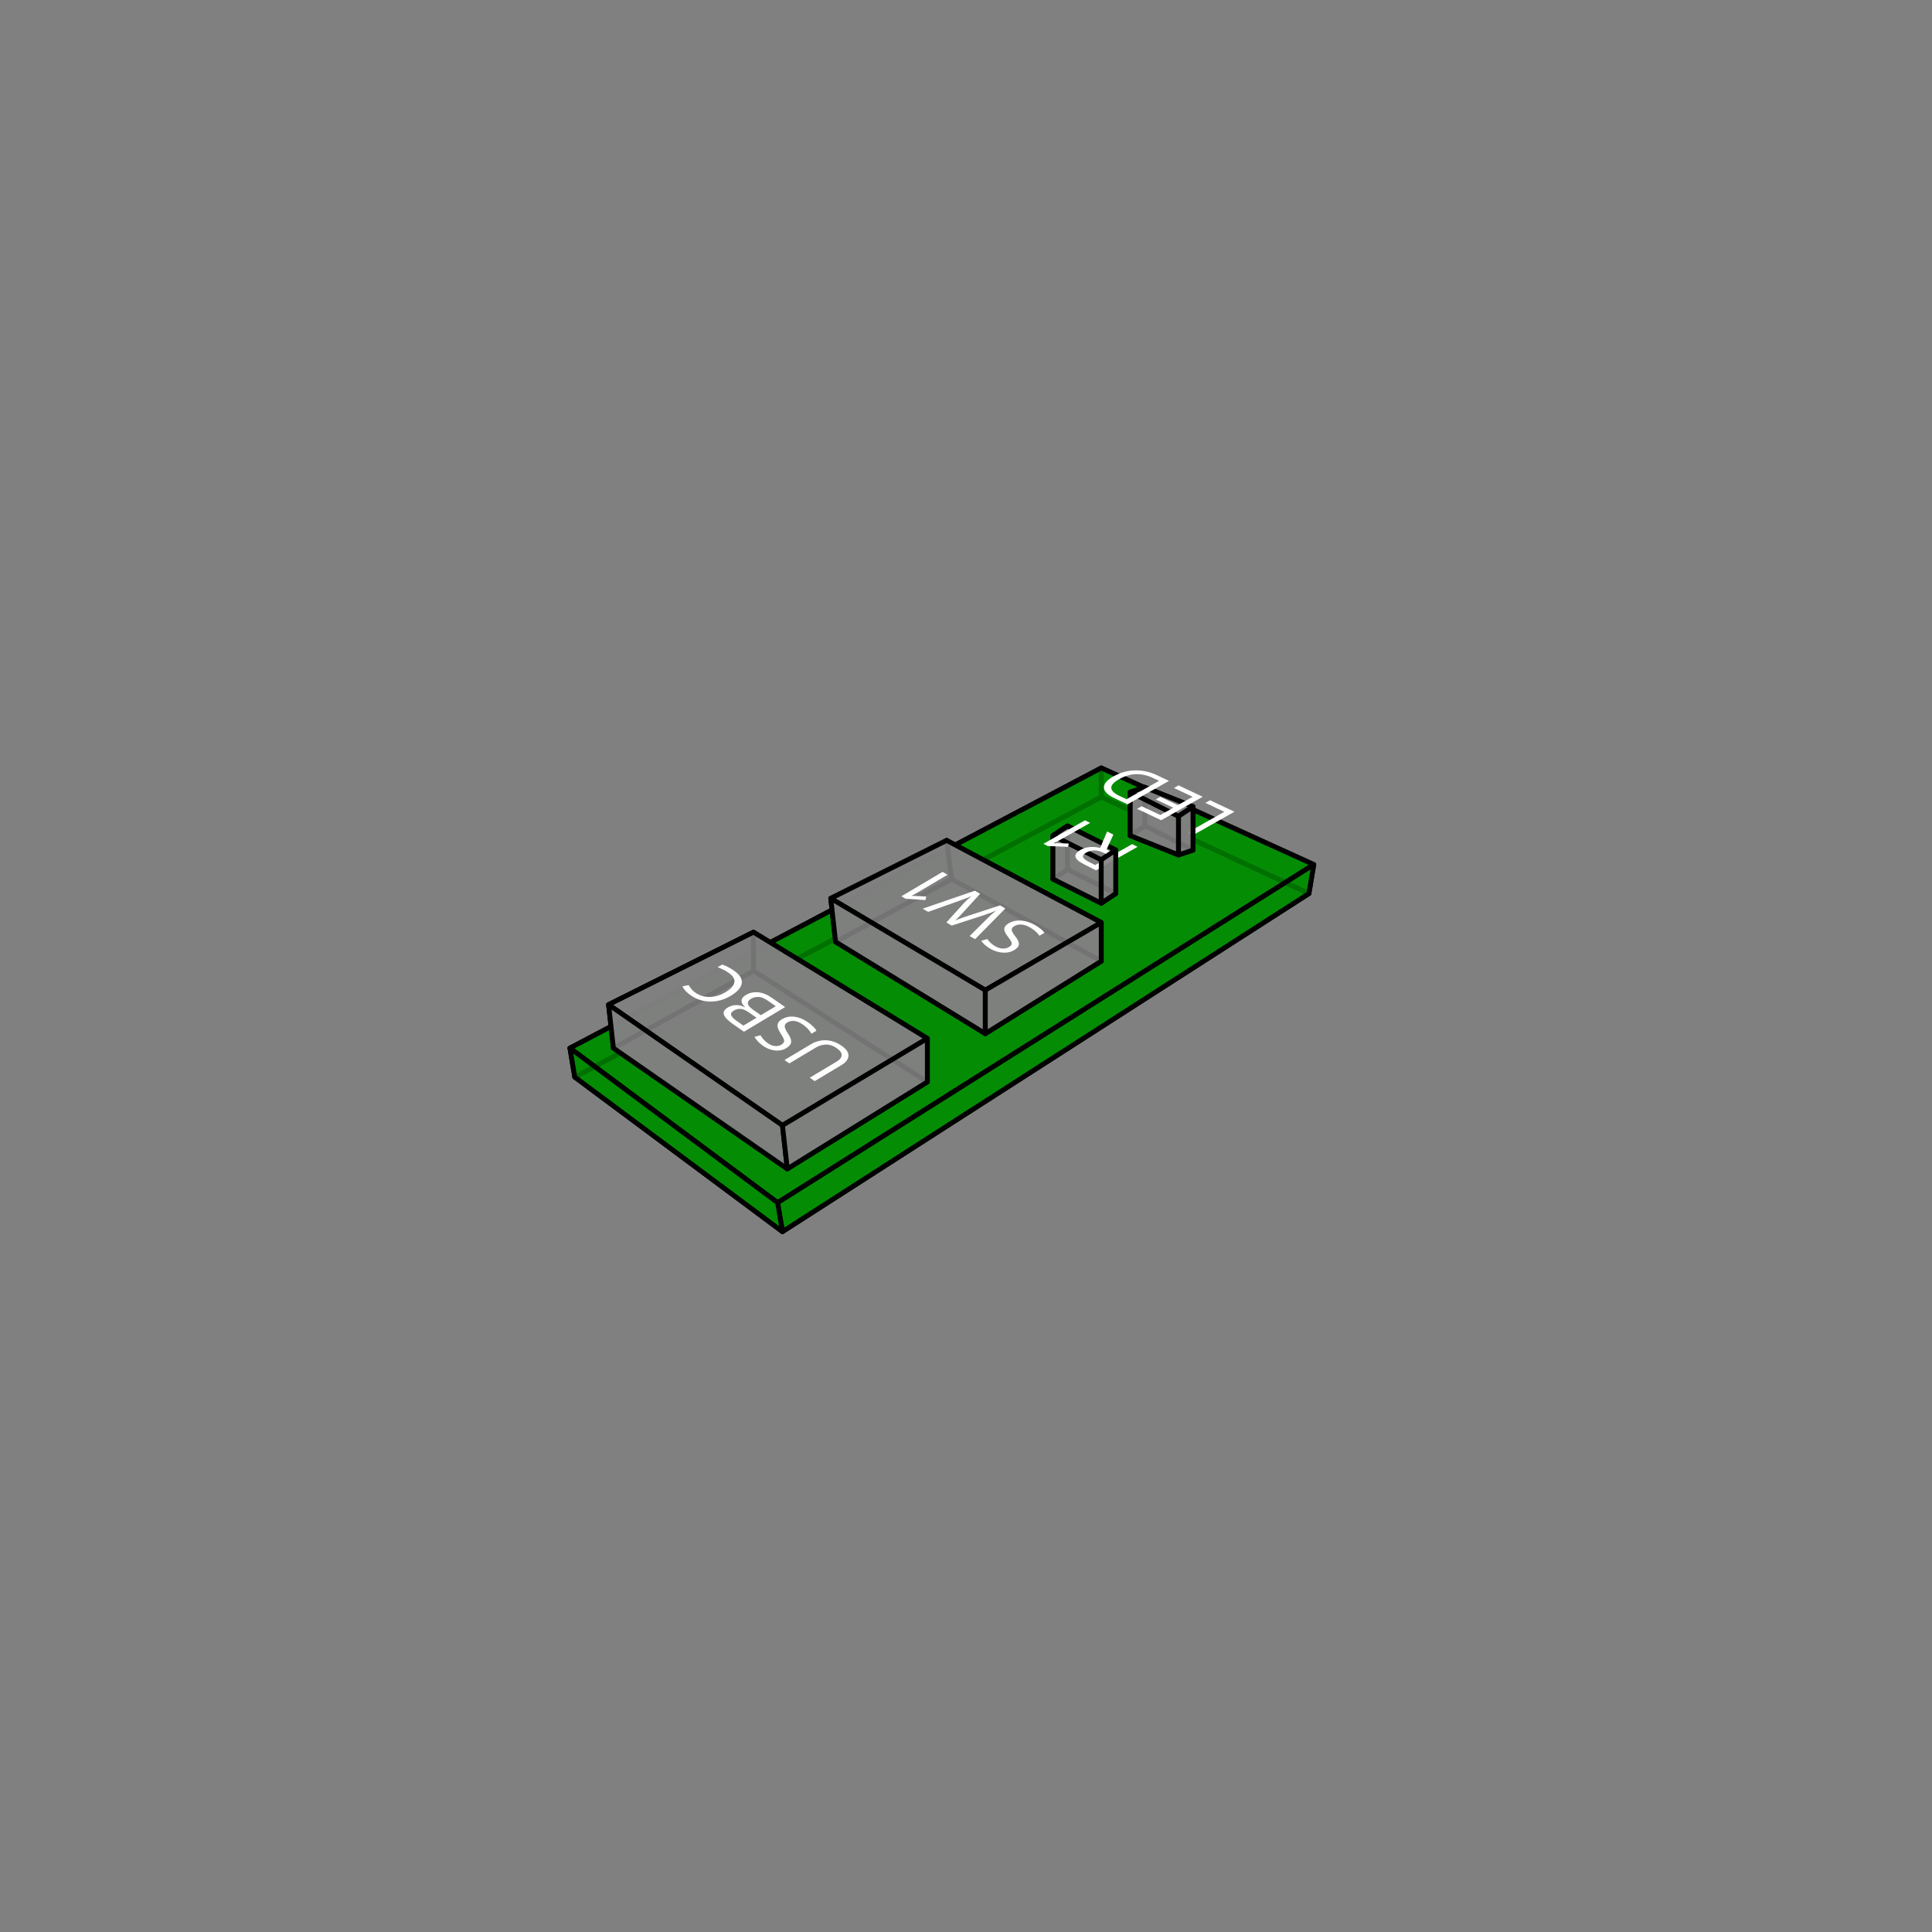
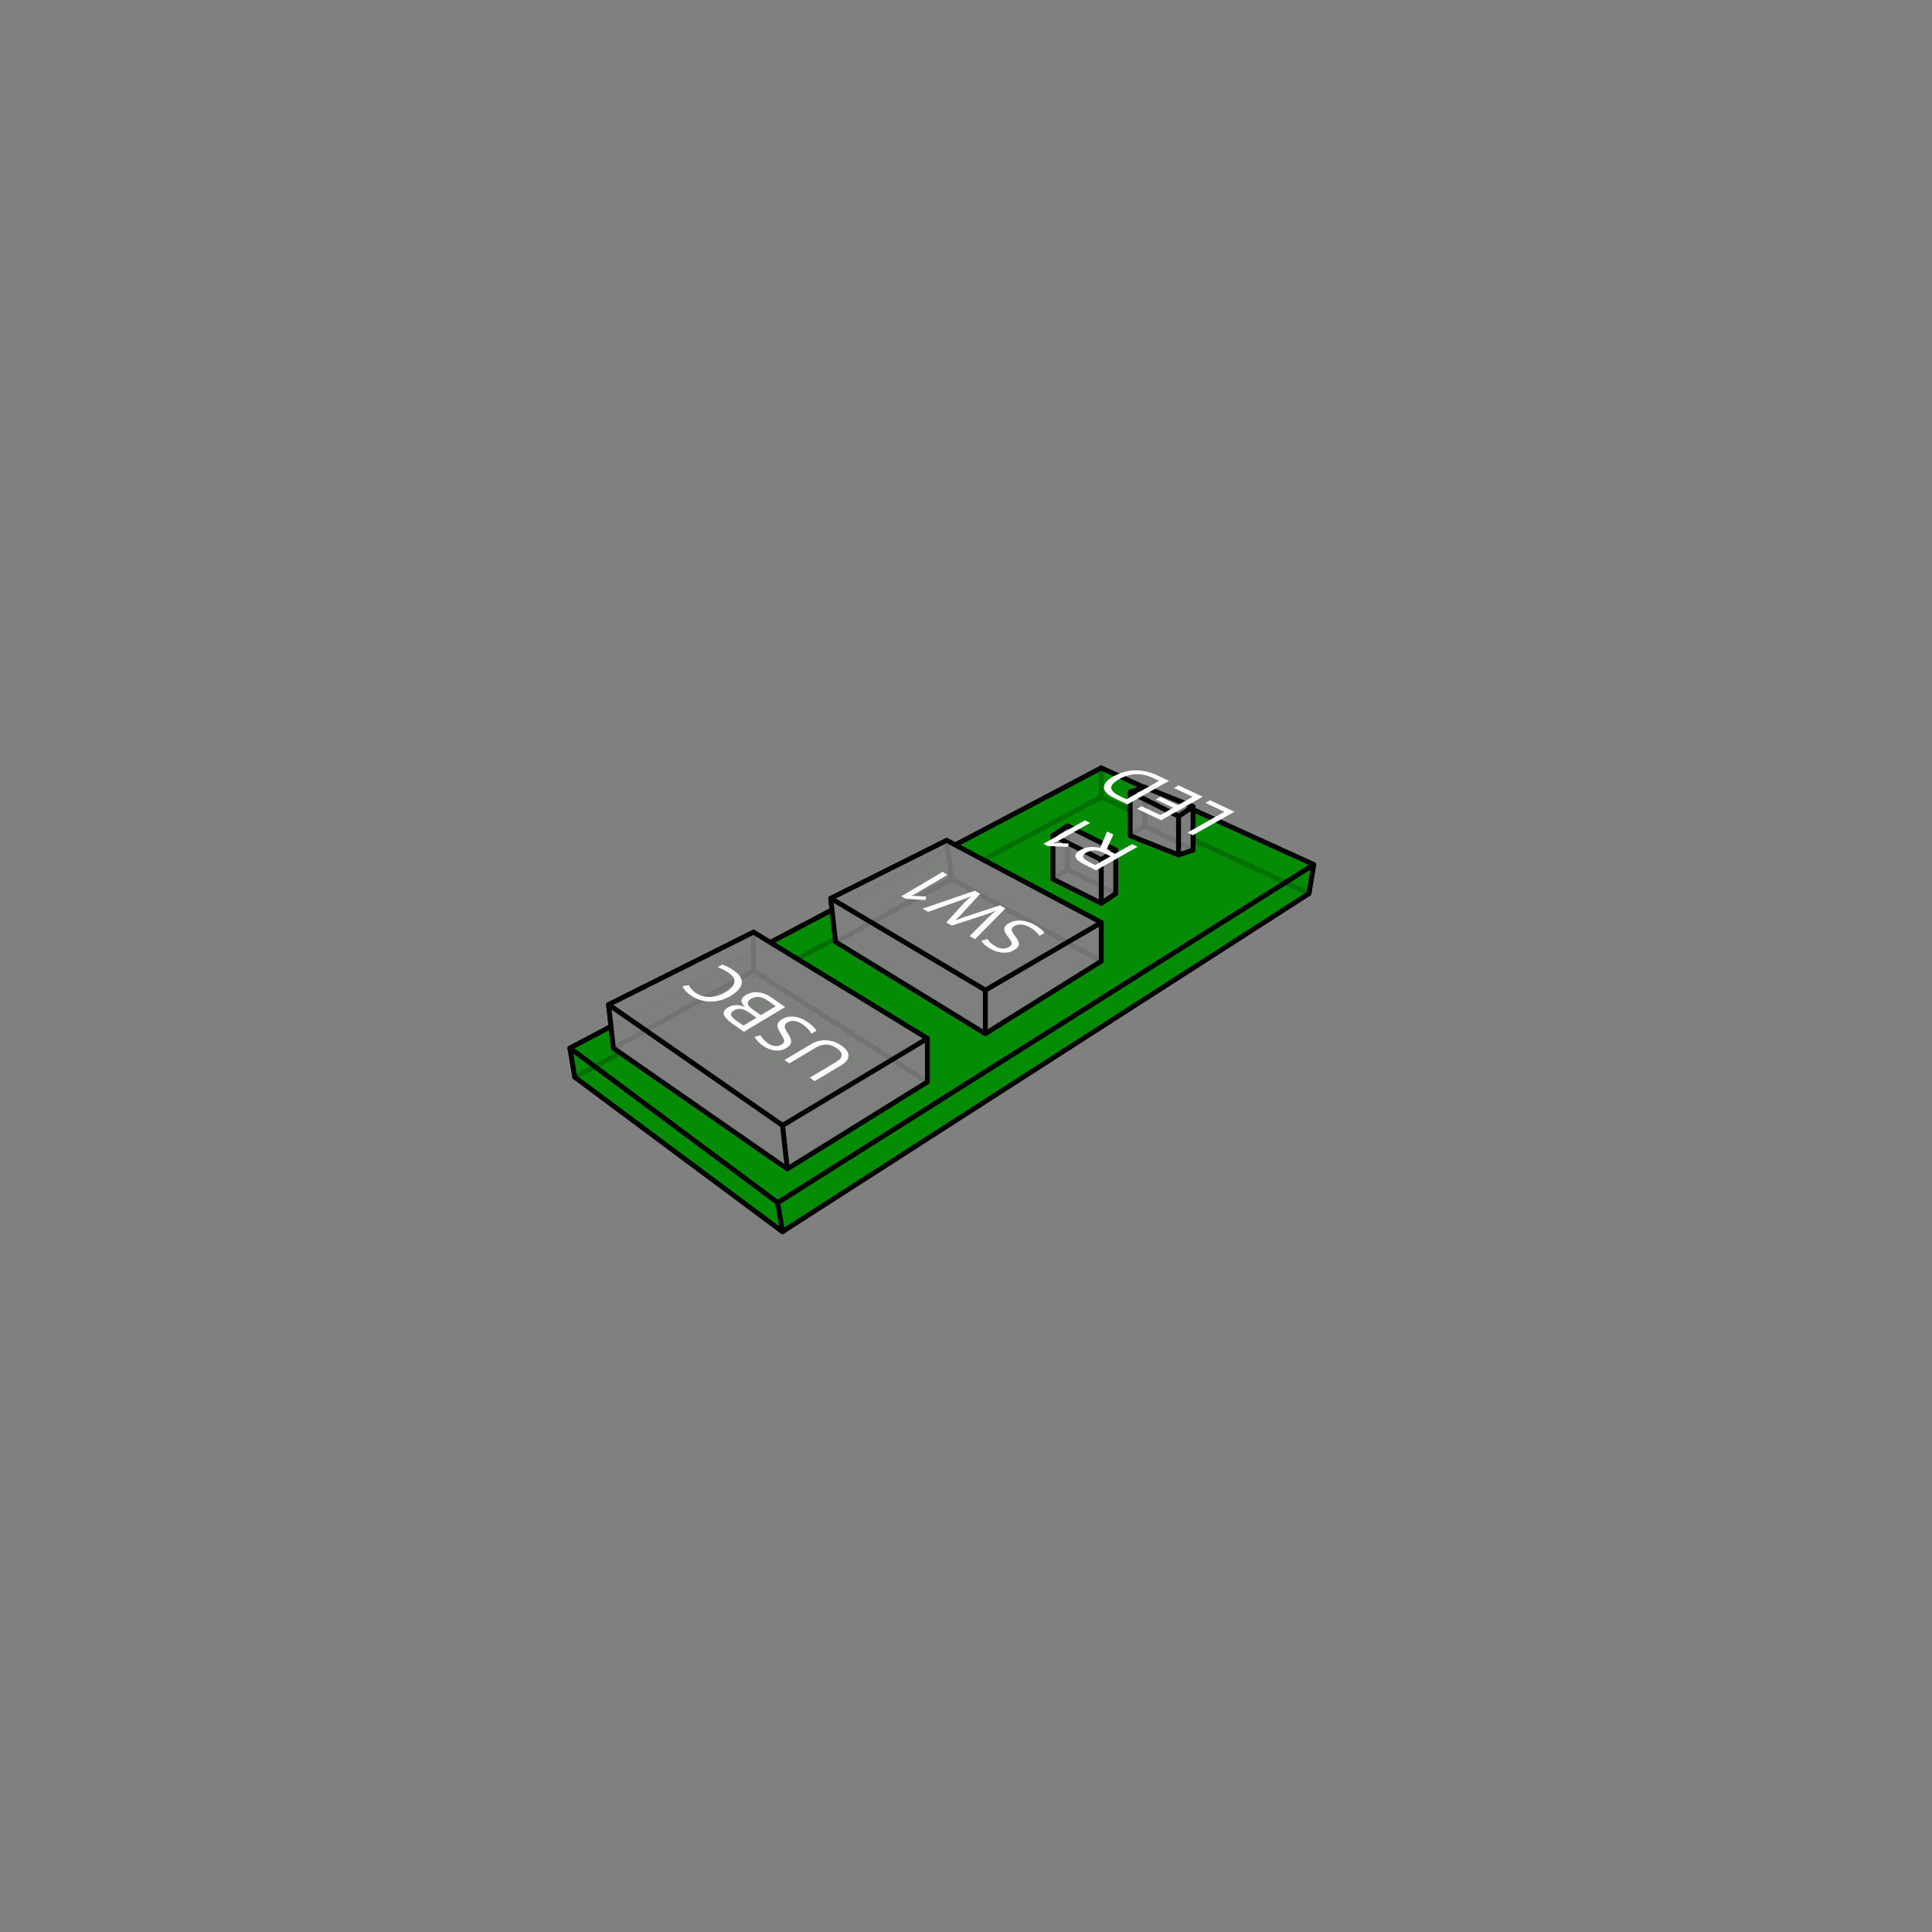
<svg xmlns="http://www.w3.org/2000/svg" width="400" height="400" viewBox="-200 -200 400 400">
  <rect x="-200" y="-200" width="400" height="400" fill="gray" />
  <g stroke="#000" stroke-width="1" stroke-linecap="round" stroke-linejoin="round">
    <polygon fill="rgba(0,140,0,0.8)" points="71,-15 72,-21 28,-41 28,-35" />
    <polygon fill="rgba(0,140,0,0.8)" points="-38,55 -81,23 28,-35 71,-15" />
    <polygon fill="rgba(0,140,0,0.8)" points="-81,23 -82,17 28,-41 28,-35" />
+     <polygon fill="rgba(0,140,0,0.8)" points="-38,55 -39,49 72,-21 71,-15" />
    <polygon fill="rgba(0,140,0,0.8)" points="-39,49 -82,17 28,-41 72,-21" />
    <polygon fill="rgba(128,128,128,0.9)" points="47,-24 47,-33 37,-37 37,-29" />
    <polygon fill="rgba(128,128,128,0.9)" points="44,-23 34,-27 37,-29 47,-24" />
    <polygon fill="rgba(128,128,128,0.9)" points="34,-27 34,-36 37,-37 37,-29" />
+     <polygon fill="rgba(128,128,128,0.9)" points="44,-23 44,-31 47,-33 47,-24" />
+     <polygon fill="rgba(128,128,128,0.9)" points="44,-31 34,-36 37,-37 47,-33" />
    <polygon fill="rgba(128,128,128,0.9)" points="44,-23 34,-27 34,-36 44,-31" />
-     <polygon fill="rgba(128,128,128,0.9)" points="44,-31 34,-36 37,-37 47,-33" />
+     <polygon fill="rgba(128,128,128,0.9)" points="31,-15 31,-24 21,-29 21,-20" />
+     <polygon fill="rgba(128,128,128,0.9)" points="28,-13 18,-18 21,-20 31,-15" />
+     <polygon fill="rgba(128,128,128,0.9)" points="18,-18 18,-27 21,-29 21,-20" />
+     <polygon fill="rgba(128,128,128,0.9)" points="28,-13 28,-22 31,-24 31,-15" />
+     <polygon fill="rgba(128,128,128,0.9)" points="28,-22 18,-27 21,-29 31,-24" />
+     <polygon fill="rgba(128,128,128,0.9)" points="28,-13 18,-18 18,-27 28,-22" />
+     <polygon fill="rgba(128,128,128,0.9)" points="28,-1 28,-9 -4,-26 -3,-18" />
+     <polygon fill="rgba(128,128,128,0.9)" points="4,14 -27,-5 -3,-18 28,-1" />
+     <polygon fill="rgba(128,128,128,0.9)" points="-27,-5 -28,-14 -4,-26 -3,-18" />
+     <polygon fill="rgba(128,128,128,0.9)" points="4,14 4,5 28,-9 28,-1" />
+     <polygon fill="rgba(128,128,128,0.9)" points="4,5 -28,-14 -4,-26 28,-9" />
+     <polygon fill="rgba(128,128,128,0.9)" points="4,14 -27,-5 -28,-14 4,5" />
+     <polygon fill="rgba(128,128,128,0.9)" points="-8,24 -8,15 -44,-7 -44,1" />
+     <polygon fill="rgba(128,128,128,0.9)" points="-37,42 -73,17 -44,1 -8,24" />
+     <polygon fill="rgba(128,128,128,0.9)" points="-73,17 -74,8 -44,-7 -44,1" />
+     <polygon fill="rgba(128,128,128,0.9)" points="-37,42 -38,33 -8,15 -8,24" />
+     <polygon fill="rgba(128,128,128,0.9)" points="-38,33 -74,8 -44,-7 -8,15" />
+     <polygon fill="rgba(128,128,128,0.9)" points="-37,42 -73,17 -74,8 -38,33" />
+     <polygon fill="rgba(0,140,0,0.8)" points="-38,55 -81,23 -82,17 -39,49" />
+   </g>
+   <g font-family="sans-serif" font-size="14" text-anchor="middle" dominant-baseline="central" transform="matrix(-0.8131931 -0.5676814 0.8526841 -0.5101891 -40.98355 12.03907)">
+     <text x="0" y="0" fill="white">USBC</text>
  </g>
  <g font-family="sans-serif" font-size="14" text-anchor="middle" dominant-baseline="central" transform="matrix(-0.8954357 -0.4224389 0.8593533 -0.4858114 40.78101 -34.08101)">
    <text x="0" y="0" fill="white">LED</text>
  </g>
-   <g stroke="#000" stroke-width="1" stroke-linecap="round" stroke-linejoin="round">
-     <polygon fill="rgba(128,128,128,0.9)" points="44,-23 44,-31 47,-33 47,-24" />
-     <polygon fill="rgba(0,140,0,0.8)" points="-38,55 -39,49 72,-21 71,-15" />
-     <polygon fill="rgba(128,128,128,0.9)" points="31,-15 31,-24 21,-29 21,-20" />
-     <polygon fill="rgba(128,128,128,0.9)" points="28,-13 18,-18 21,-20 31,-15" />
-     <polygon fill="rgba(128,128,128,0.9)" points="18,-18 18,-27 21,-29 21,-20" />
-     <polygon fill="rgba(128,128,128,0.9)" points="28,-13 18,-18 18,-27 28,-22" />
-     <polygon fill="rgba(128,128,128,0.9)" points="28,-1 28,-9 -4,-26 -3,-18" />
-     <polygon fill="rgba(128,128,128,0.9)" points="4,14 -27,-5 -3,-18 28,-1" />
-     <polygon fill="rgba(128,128,128,0.9)" points="-27,-5 -28,-14 -4,-26 -3,-18" />
-     <polygon fill="rgba(128,128,128,0.9)" points="28,-22 18,-27 21,-29 31,-24" />
+   <g font-family="sans-serif" font-size="14" text-anchor="middle" dominant-baseline="central" transform="matrix(-0.8563993 -0.4987652 0.852937 -0.5047738 0.2102568 -11.09953)">
+     <text x="0" y="0" fill="white">SW1</text>
  </g>
  <g font-family="sans-serif" font-size="14" text-anchor="middle" dominant-baseline="central" transform="matrix(-0.8843437 -0.4459195 0.8608113 -0.4866357 24.66032 -25.15015)">
    <text x="0" y="0" fill="white">R1</text>
  </g>
-   <g stroke="#000" stroke-width="1" stroke-linecap="round" stroke-linejoin="round">
-     <polygon fill="rgba(128,128,128,0.9)" points="28,-13 28,-22 31,-24 31,-15" />
-     <polygon fill="rgba(128,128,128,0.9)" points="4,5 -28,-14 -4,-26 28,-9" />
-   </g>
-   <g font-family="sans-serif" font-size="14" text-anchor="middle" dominant-baseline="central" transform="matrix(-0.8563993 -0.4987652 0.852937 -0.5047738 0.2102568 -11.09953)">
-     <text x="0" y="0" fill="white">SW1</text>
-   </g>
-   <g stroke="#000" stroke-width="1" stroke-linecap="round" stroke-linejoin="round">
-     <polygon fill="rgba(128,128,128,0.9)" points="4,14 -27,-5 -28,-14 4,5" />
-     <polygon fill="rgba(128,128,128,0.9)" points="4,14 4,5 28,-9 28,-1" />
-     <polygon fill="rgba(128,128,128,0.9)" points="-8,24 -8,15 -44,-7 -44,1" />
-     <polygon fill="rgba(128,128,128,0.9)" points="-37,42 -73,17 -44,1 -8,24" />
-     <polygon fill="rgba(128,128,128,0.9)" points="-73,17 -74,8 -44,-7 -44,1" />
-     <polygon fill="rgba(128,128,128,0.9)" points="-38,33 -74,8 -44,-7 -8,15" />
-   </g>
-   <g font-family="sans-serif" font-size="14" text-anchor="middle" dominant-baseline="central" transform="matrix(-0.8131931 -0.5676814 0.8526841 -0.5101891 -40.98355 12.03907)">
-     <text x="0" y="0" fill="white">USBC</text>
-   </g>
-   <g stroke="#000" stroke-width="1" stroke-linecap="round" stroke-linejoin="round">
-     <polygon fill="rgba(0,140,0,0.8)" points="-38,55 -81,23 -82,17 -39,49" />
-     <polygon fill="rgba(128,128,128,0.9)" points="-37,42 -73,17 -74,8 -38,33" />
-     <polygon fill="rgba(128,128,128,0.9)" points="-37,42 -38,33 -8,15 -8,24" />
-   </g>
</svg>
